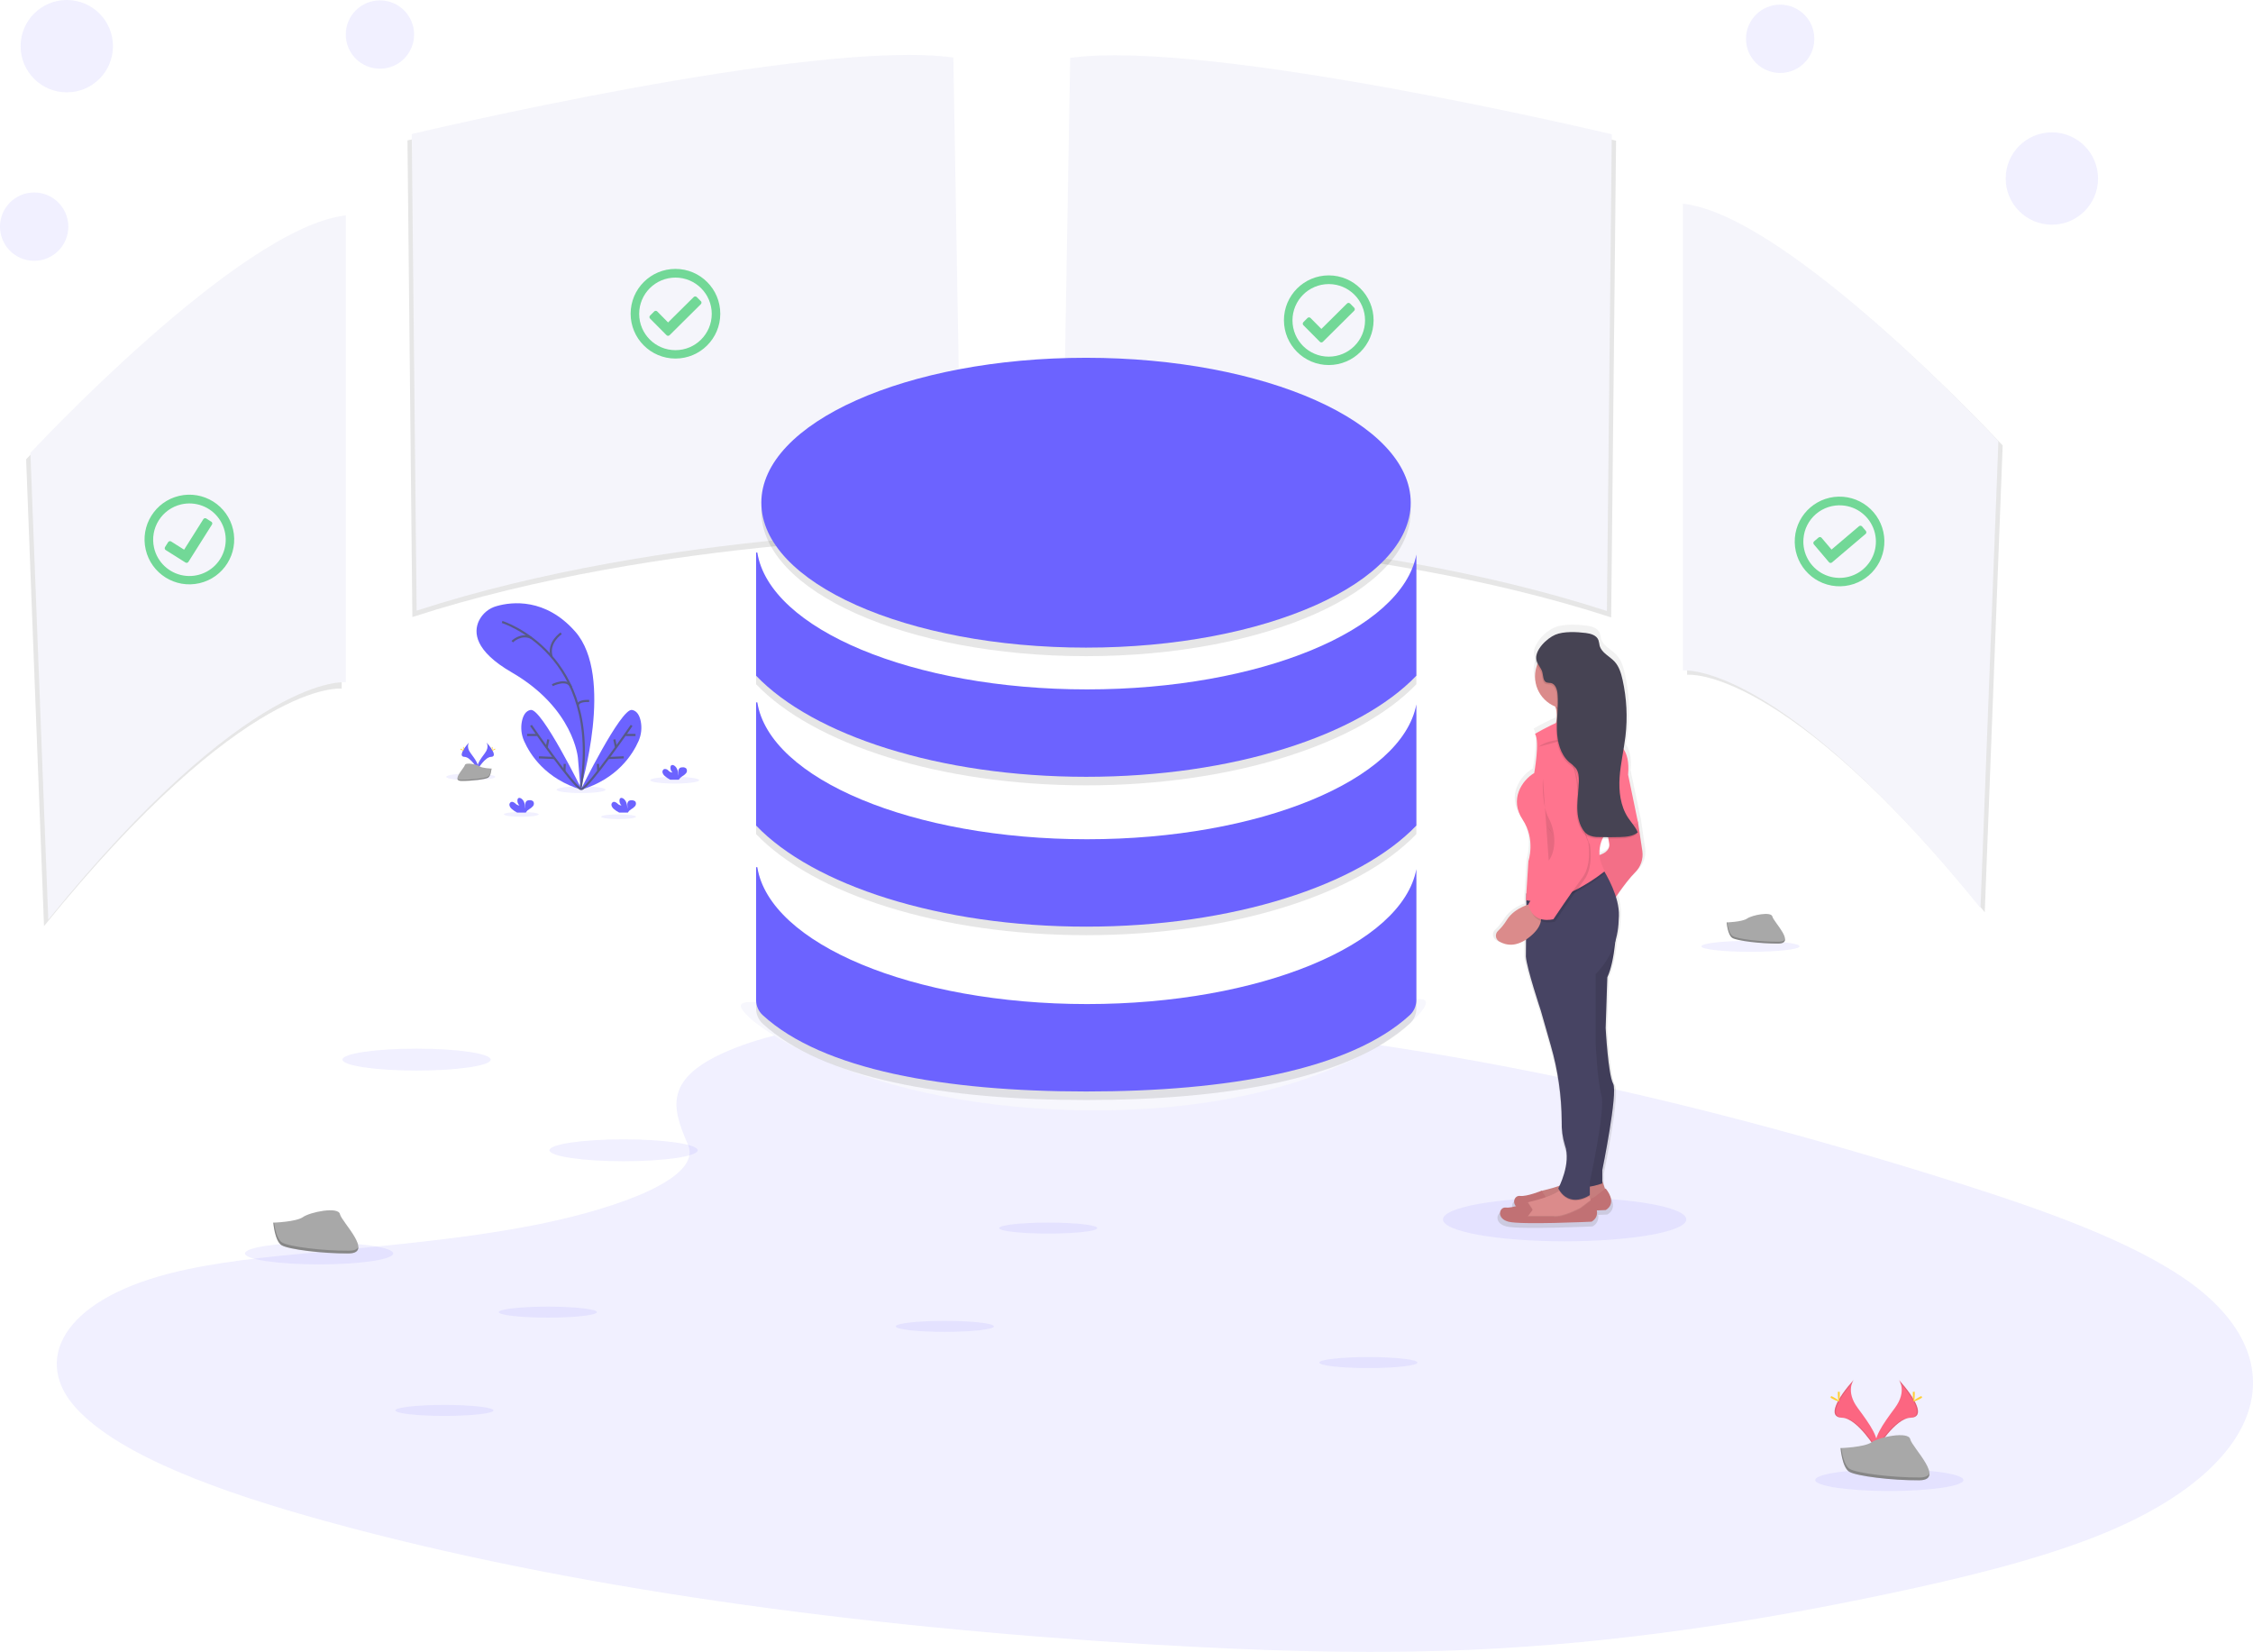
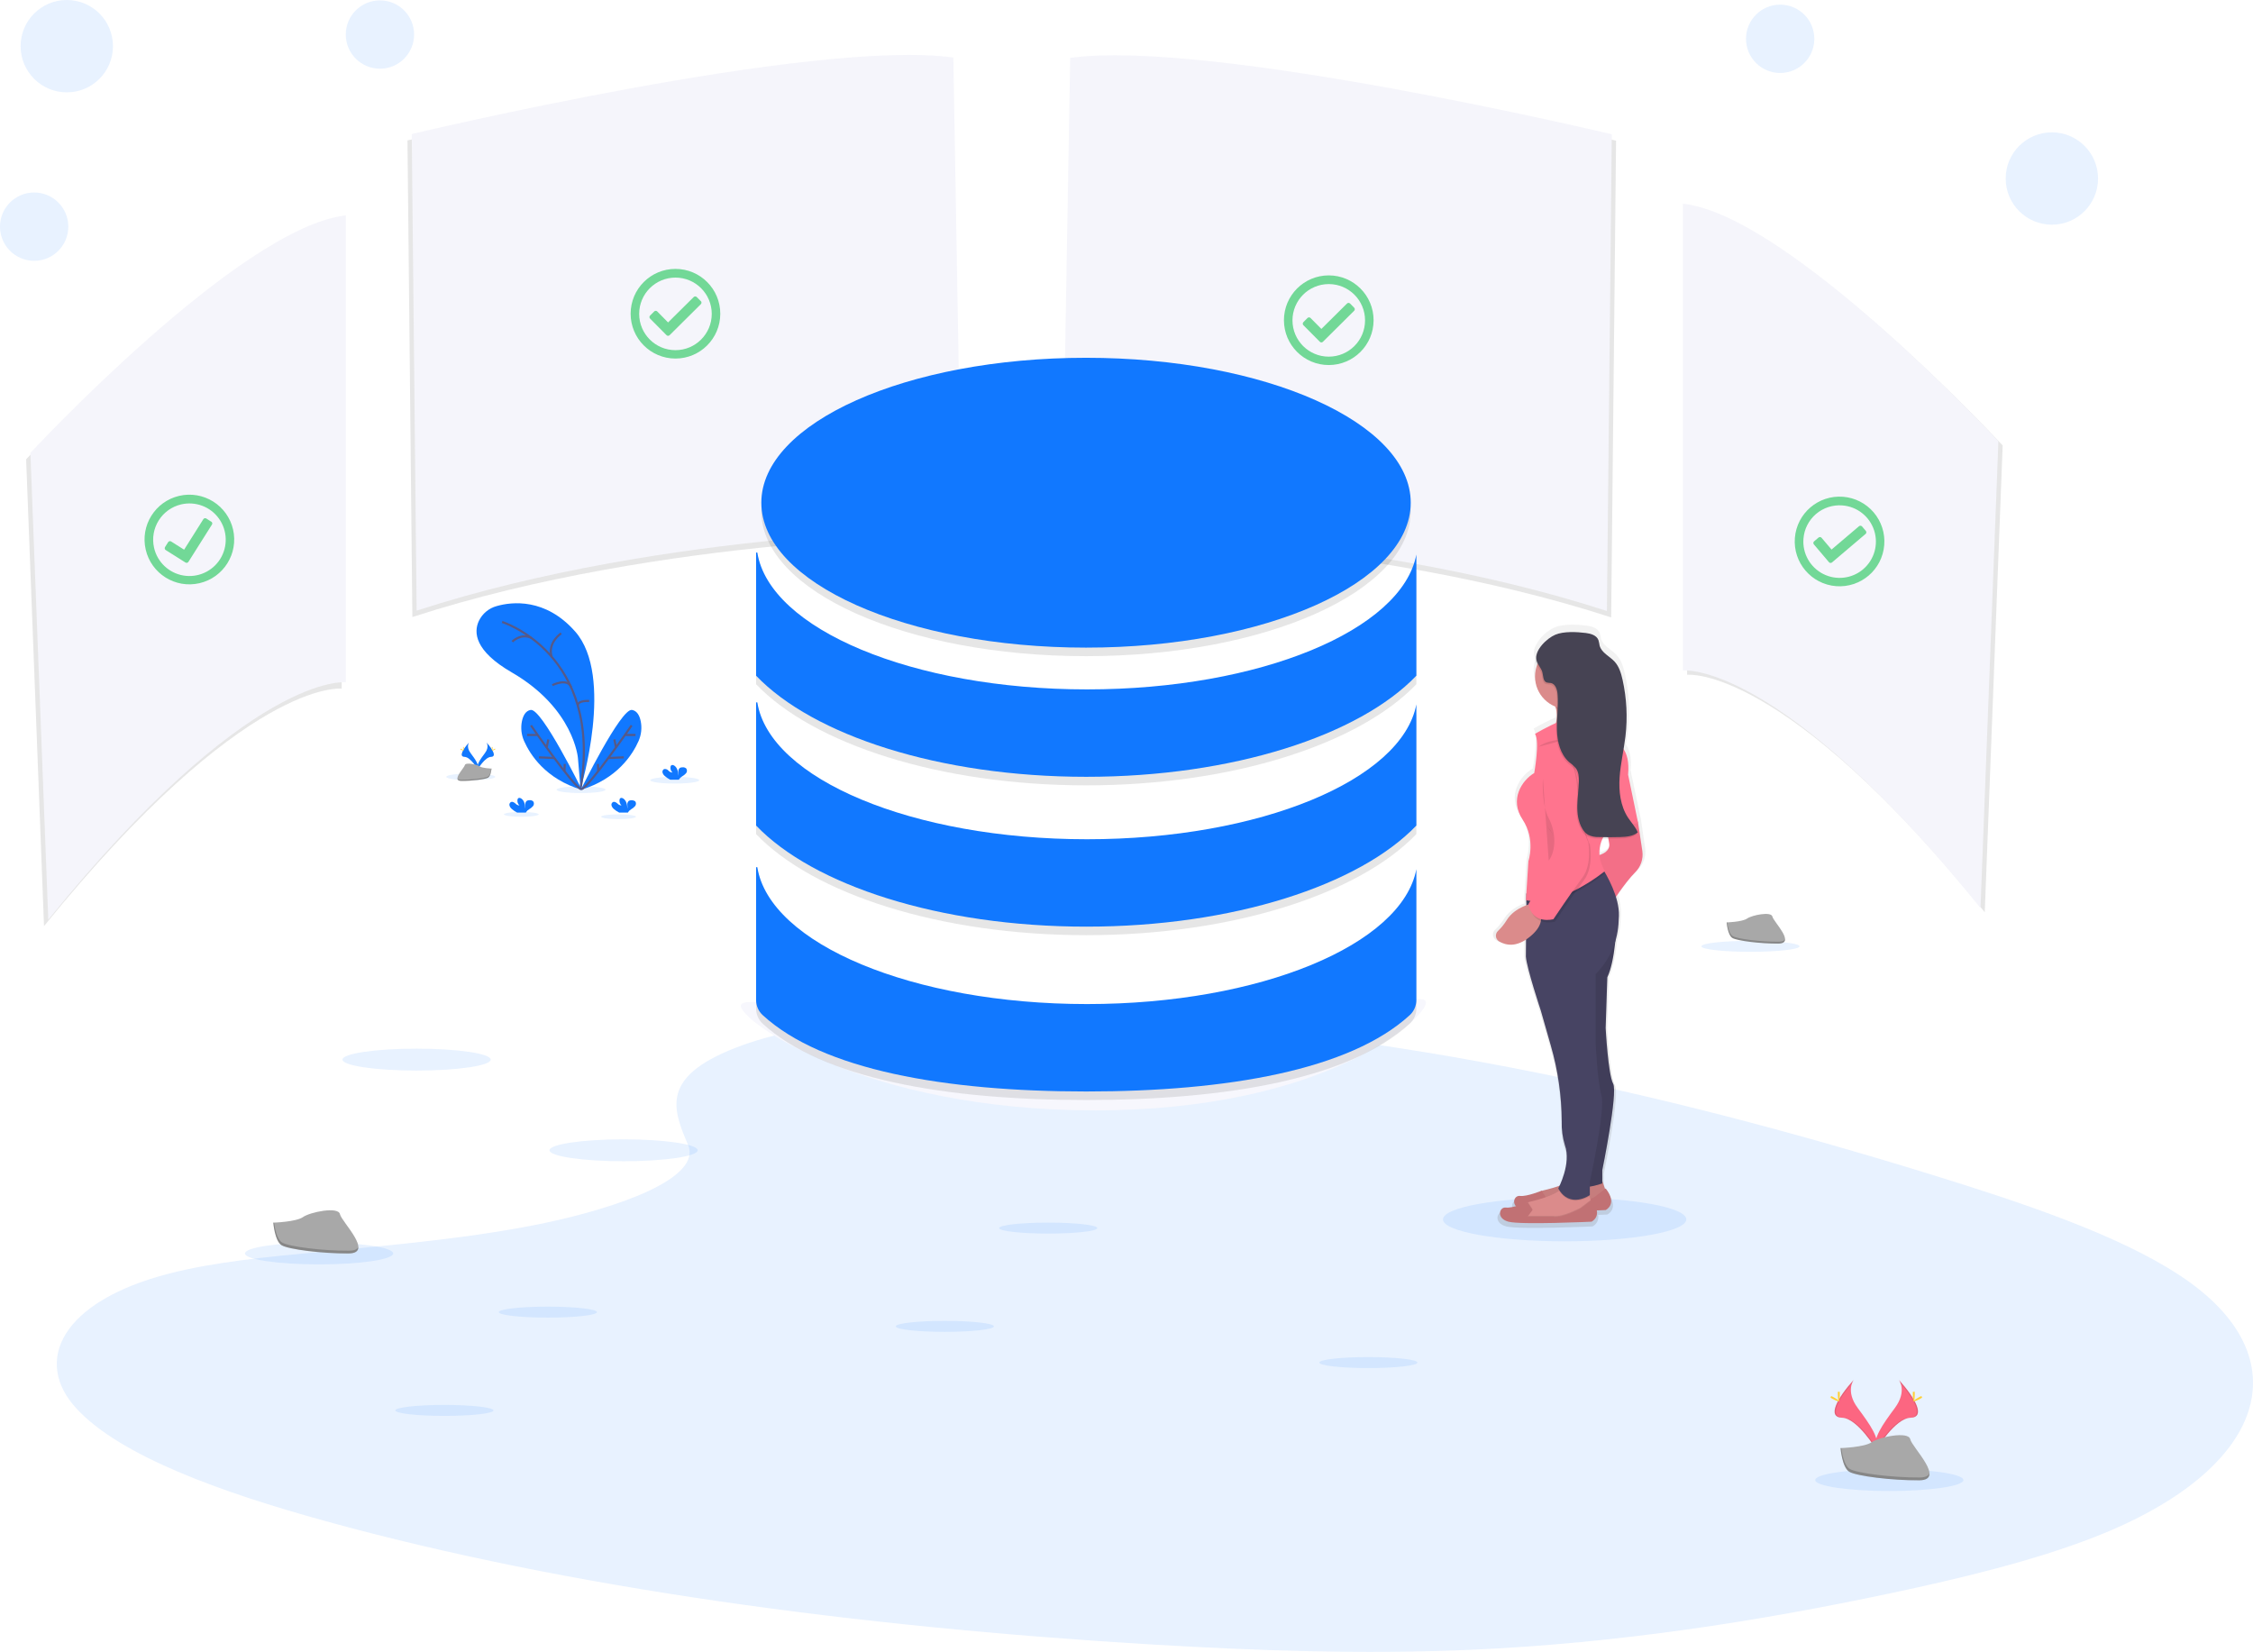
<svg xmlns="http://www.w3.org/2000/svg" id="0b9b7173-8d17-4004-875f-329f7c0a9383" data-name="Layer 1" width="1055.52" height="773.82" viewBox="0 0 1055.52 773.82">
  <defs>
    <linearGradient id="214c5cce-d3ab-4a80-8eba-ba3719b3e789" x1="1958.6" y1="638.33" x2="1958.6" y2="355.69" gradientTransform="matrix(-1, 0, 0, 1, 2766, 0)" gradientUnits="userSpaceOnUse">
      <stop offset="0" stop-color="gray" stop-opacity="0.25" />
      <stop offset="0.54" stop-color="gray" stop-opacity="0.12" />
      <stop offset="1" stop-color="gray" stop-opacity="0.1" />
    </linearGradient>
  </defs>
-   <path d="M416.53,554.07c34.91-13.73,89.71-16.53,139.59-15.43,156.68,3.43,298.11,36.8,420.44,74.55,44.29,13.67,87.89,28.4,116.64,47.22,58.52,38.31,41.16,91.38-40.21,122.94-27.69,10.74-61.25,19-95.71,26.26C896,822.59,829.92,833,760.38,836c-49.58,2.11-99.78.39-149.07-2.56C473.58,825.17,338.4,807,225.09,775.77c-49.7-13.67-96.54-30.67-117-52.8s-7.38-50.15,43.37-63.25c21-5.41,46.08-7.86,70.65-10.15,36.16-3.38,72.9-6.72,105.53-13.59,33.71-7.1,73.62-20.83,66.95-36.54C387.4,582.58,381.66,567.78,416.53,554.07Z" transform="translate(-72.24 -63.09)" fill="#6c63ff" opacity="0.1" />
+   <path d="M416.53,554.07c34.91-13.73,89.71-16.53,139.59-15.43,156.68,3.43,298.11,36.8,420.44,74.55,44.29,13.67,87.89,28.4,116.64,47.22,58.52,38.31,41.16,91.38-40.21,122.94-27.69,10.74-61.25,19-95.71,26.26C896,822.59,829.92,833,760.38,836c-49.58,2.11-99.78.39-149.07-2.56C473.58,825.17,338.4,807,225.09,775.77c-49.7-13.67-96.54-30.67-117-52.8s-7.38-50.15,43.37-63.25c21-5.41,46.08-7.86,70.65-10.15,36.16-3.38,72.9-6.72,105.53-13.59,33.71-7.1,73.62-20.83,66.95-36.54C387.4,582.58,381.66,567.78,416.53,554.07Z" transform="translate(-72.24 -63.09)" fill="#1178ff" opacity="0.1" />
  <path d="M575.62,93.22l-3.81,221s137.92,0,255.26,38.1L829.36,129S641.15,84.08,575.62,93.22Z" transform="translate(-72.24 -63.09)" opacity="0.1" />
  <path d="M573.62,90.22l-3.81,221s137.92,0,255.26,38.1L827.36,126S639.15,81.08,573.62,90.22Z" transform="translate(-72.24 -63.09)" fill="#f5f5fb" />
  <path d="M516.88,93.05l3.81,221s-137.92,0-255.26,38.1l-2.29-223.26S451.35,83.91,516.88,93.05Z" transform="translate(-72.24 -63.09)" opacity="0.1" />
  <path d="M518.88,90.05l3.81,221s-137.92,0-255.26,38.1l-2.29-223.26S453.35,80.91,518.88,90.05Z" transform="translate(-72.24 -63.09)" fill="#f5f5fb" />
  <path d="M862.65,160.51V379.2s45-5.33,139.44,111.25l8.39-218.69S912.18,165.85,862.65,160.51Z" transform="translate(-72.24 -63.09)" opacity="0.1" />
  <path d="M860.65,158.51V377.2s45-5.33,139.44,111.25l8.39-218.69S910.18,163.85,860.65,158.51Z" transform="translate(-72.24 -63.09)" fill="#f5f5fb" />
  <path d="M232.3,167V385.7s-45-5.33-139.44,111.25L84.48,278.26S182.77,172.35,232.3,167Z" transform="translate(-72.24 -63.09)" opacity="0.1" />
  <path d="M234.3,164V382.7s-45-5.33-139.44,111.25L86.48,275.26S184.77,169.35,234.3,164Z" transform="translate(-72.24 -63.09)" fill="#f5f5fb" />
  <path d="M740.3,532.77c0,7.45-47.31,50.5-155,50.5s-166-41.55-166-49,60.31,11,168,11S740.3,525.31,740.3,532.77Z" transform="translate(-72.24 -63.09)" fill="#f7f7fd" />
-   <ellipse cx="316.11" cy="365.5" rx="11.46" ry="1.57" fill="#6c63ff" opacity="0.1" />
-   <ellipse cx="272.22" cy="369.95" rx="11.46" ry="1.57" fill="#6c63ff" opacity="0.1" />
-   <ellipse cx="220.54" cy="363.93" rx="11.46" ry="1.57" fill="#6c63ff" opacity="0.1" />
-   <ellipse cx="289.79" cy="382.62" rx="8.14" ry="1.12" fill="#6c63ff" opacity="0.1" />
-   <ellipse cx="244.24" cy="381.5" rx="8.14" ry="1.12" fill="#6c63ff" opacity="0.1" />
-   <path d="M344.22,432.69s16.06-52.67-2.52-73.76C327.8,343.15,312,345,305,347a13.06,13.06,0,0,0-8.43,7c-2.47,5.33-2,14,15.42,24.08,29.19,16.9,31,40.09,31,40.09Z" transform="translate(-72.24 -63.09)" fill="#6c63ff" />
+   <ellipse cx="316.11" cy="365.5" rx="11.46" ry="1.57" fill="#1178ff" opacity="0.1" />
+   <ellipse cx="272.22" cy="369.95" rx="11.46" ry="1.57" fill="#1178ff" opacity="0.1" />
+   <ellipse cx="220.54" cy="363.93" rx="11.46" ry="1.57" fill="#1178ff" opacity="0.1" />
+   <ellipse cx="289.79" cy="382.62" rx="8.14" ry="1.12" fill="#1178ff" opacity="0.1" />
+   <ellipse cx="244.24" cy="381.5" rx="8.14" ry="1.12" fill="#1178ff" opacity="0.1" />
+   <path d="M344.22,432.69s16.06-52.67-2.52-73.76C327.8,343.15,312,345,305,347a13.06,13.06,0,0,0-8.43,7c-2.47,5.33-2,14,15.42,24.08,29.19,16.9,31,40.09,31,40.09Z" transform="translate(-72.24 -63.09)" fill="#1178ff" />
  <path d="M307.48,354.46s47.36,14.81,36.74,78.23" transform="translate(-72.24 -63.09)" fill="none" stroke="#565987" stroke-miterlimit="10" />
  <path d="M335.14,359.77s-6.52,4.39-4.45,11" transform="translate(-72.24 -63.09)" fill="none" stroke="#565987" stroke-miterlimit="10" />
  <path d="M312.23,363.68s4-4.06,8.83-1.82" transform="translate(-72.24 -63.09)" fill="none" stroke="#565987" stroke-miterlimit="10" />
  <path d="M331,384.07s7-3.55,8.81.9" transform="translate(-72.24 -63.09)" fill="none" stroke="#565987" stroke-miterlimit="10" />
  <path d="M348.27,391.48s-5.26-.42-5.35,2.09" transform="translate(-72.24 -63.09)" fill="none" stroke="#565987" stroke-miterlimit="10" />
-   <path d="M344.87,433.11s-18.82-38.28-24-37.44c-2.45.4-3.58,2.81-4.1,5.24a15.4,15.4,0,0,0,1,9.32C320.48,416.35,327.65,428,344.87,433.11Z" transform="translate(-72.24 -63.09)" fill="#6c63ff" />
+   <path d="M344.87,433.11s-18.82-38.28-24-37.44c-2.45.4-3.58,2.81-4.1,5.24a15.4,15.4,0,0,0,1,9.32C320.48,416.35,327.65,428,344.87,433.11Z" transform="translate(-72.24 -63.09)" fill="#1178ff" />
  <path d="M321,402.93s19.75,28.64,23.57,29.9" transform="translate(-72.24 -63.09)" fill="none" stroke="#565987" stroke-miterlimit="10" />
  <line x1="246.97" y1="344.31" x2="251.58" y2="344.31" fill="none" stroke="#565987" stroke-miterlimit="10" />
  <line x1="252.49" y1="354.79" x2="259.71" y2="355.1" fill="none" stroke="#565987" stroke-miterlimit="10" />
  <line x1="256.89" y1="346.41" x2="256.1" y2="350.17" fill="none" stroke="#565987" stroke-miterlimit="10" />
  <line x1="264.57" y1="357.86" x2="264.43" y2="361.28" fill="none" stroke="#565987" stroke-miterlimit="10" />
-   <path d="M344.31,433.11s18.81-38.28,24-37.44c2.46.4,3.59,2.81,4.1,5.24a15.47,15.47,0,0,1-1,9.32C368.7,416.35,361.53,428,344.31,433.11Z" transform="translate(-72.24 -63.09)" fill="#6c63ff" />
+   <path d="M344.31,433.11s18.81-38.28,24-37.44c2.46.4,3.59,2.81,4.1,5.24a15.47,15.47,0,0,1-1,9.32C368.7,416.35,361.53,428,344.31,433.11Z" transform="translate(-72.24 -63.09)" fill="#1178ff" />
  <path d="M368.15,402.93s-19.75,28.64-23.56,29.9" transform="translate(-72.24 -63.09)" fill="none" stroke="#565987" stroke-miterlimit="10" />
  <line x1="297.73" y1="344.31" x2="293.12" y2="344.31" fill="none" stroke="#565987" stroke-miterlimit="10" />
  <line x1="292.21" y1="354.79" x2="284.98" y2="355.1" fill="none" stroke="#565987" stroke-miterlimit="10" />
  <line x1="287.81" y1="346.41" x2="288.6" y2="350.17" fill="none" stroke="#565987" stroke-miterlimit="10" />
  <line x1="280.13" y1="357.86" x2="280.27" y2="361.28" fill="none" stroke="#565987" stroke-miterlimit="10" />
-   <path d="M312,442.05a3.26,3.26,0,0,1-1.07-1.62,1.42,1.42,0,0,1,.75-1.64c.68-.27,1.42.21,2,.69a2.64,2.64,0,0,0,1.92.93,2.94,2.94,0,0,1-.91-2.74,1.26,1.26,0,0,1,.26-.56c.38-.41,1.07-.23,1.53.09,1.45,1,1.85,3,1.86,4.77a8.56,8.56,0,0,0,0-2,2,2,0,0,1,.74-1.74,2.26,2.26,0,0,1,1.12-.27,2.34,2.34,0,0,1,1.83.52,1.84,1.84,0,0,1-.07,2.25,7.15,7.15,0,0,1-1.89,1.51,4.07,4.07,0,0,0-1.35,1.29.94.94,0,0,0-.1.23h-4.1A11.9,11.9,0,0,1,312,442.05Z" transform="translate(-72.24 -63.09)" fill="#6c63ff" />
-   <path d="M383.7,426.63a3.24,3.24,0,0,1-1.07-1.61,1.43,1.43,0,0,1,.75-1.65,2.1,2.1,0,0,1,2,.7,2.59,2.59,0,0,0,1.92.92,2.93,2.93,0,0,1-.91-2.74,1.12,1.12,0,0,1,.26-.55c.38-.41,1.07-.24,1.53.08,1.45,1,1.85,3,1.86,4.78a8.64,8.64,0,0,0,0-2,2,2,0,0,1,.74-1.74,2.15,2.15,0,0,1,1.12-.26,2.3,2.3,0,0,1,1.83.52,1.82,1.82,0,0,1-.07,2.24,7.15,7.15,0,0,1-1.89,1.51,4.17,4.17,0,0,0-1.35,1.29.94.94,0,0,0-.1.23h-4.1A11.54,11.54,0,0,1,383.7,426.63Z" transform="translate(-72.24 -63.09)" fill="#6c63ff" />
-   <path d="M359.8,442.05a3.26,3.26,0,0,1-1.07-1.62,1.43,1.43,0,0,1,.75-1.64c.69-.27,1.42.21,2,.69a2.65,2.65,0,0,0,1.92.93,2.93,2.93,0,0,1-.9-2.74,1.14,1.14,0,0,1,.25-.56c.38-.41,1.07-.23,1.53.09,1.45,1,1.86,3,1.87,4.77a9.17,9.17,0,0,0,0-2,2,2,0,0,1,.74-1.74,3,3,0,0,1,2.95.25,1.82,1.82,0,0,1-.07,2.25,7,7,0,0,1-1.89,1.51,4.26,4.26,0,0,0-1.35,1.29,1.6,1.6,0,0,0-.1.23h-4.09A11.71,11.71,0,0,1,359.8,442.05Z" transform="translate(-72.24 -63.09)" fill="#6c63ff" />
-   <path d="M292,410.89s-1.53,2,.71,5,4.1,5.59,3.35,7.48c0,0-3.39-5.63-6.14-5.71S289,414.27,292,410.89Z" transform="translate(-72.24 -63.09)" fill="#6c63ff" />
+   <path d="M312,442.05a3.26,3.26,0,0,1-1.07-1.62,1.42,1.42,0,0,1,.75-1.64c.68-.27,1.42.21,2,.69a2.64,2.64,0,0,0,1.92.93,2.94,2.94,0,0,1-.91-2.74,1.26,1.26,0,0,1,.26-.56c.38-.41,1.07-.23,1.53.09,1.45,1,1.85,3,1.86,4.77a8.56,8.56,0,0,0,0-2,2,2,0,0,1,.74-1.74,2.26,2.26,0,0,1,1.12-.27,2.34,2.34,0,0,1,1.83.52,1.84,1.84,0,0,1-.07,2.25,7.15,7.15,0,0,1-1.89,1.51,4.07,4.07,0,0,0-1.35,1.29.94.94,0,0,0-.1.23h-4.1A11.9,11.9,0,0,1,312,442.05Z" transform="translate(-72.24 -63.09)" fill="#1178ff" />
+   <path d="M383.7,426.63a3.24,3.24,0,0,1-1.07-1.61,1.43,1.43,0,0,1,.75-1.65,2.1,2.1,0,0,1,2,.7,2.59,2.59,0,0,0,1.92.92,2.93,2.93,0,0,1-.91-2.74,1.12,1.12,0,0,1,.26-.55c.38-.41,1.07-.24,1.53.08,1.45,1,1.85,3,1.86,4.78a8.64,8.64,0,0,0,0-2,2,2,0,0,1,.74-1.74,2.15,2.15,0,0,1,1.12-.26,2.3,2.3,0,0,1,1.83.52,1.82,1.82,0,0,1-.07,2.24,7.15,7.15,0,0,1-1.89,1.51,4.17,4.17,0,0,0-1.35,1.29.94.94,0,0,0-.1.23h-4.1A11.54,11.54,0,0,1,383.7,426.63Z" transform="translate(-72.24 -63.09)" fill="#1178ff" />
+   <path d="M359.8,442.05a3.26,3.26,0,0,1-1.07-1.62,1.43,1.43,0,0,1,.75-1.64c.69-.27,1.42.21,2,.69a2.65,2.65,0,0,0,1.92.93,2.93,2.93,0,0,1-.9-2.74,1.14,1.14,0,0,1,.25-.56c.38-.41,1.07-.23,1.53.09,1.45,1,1.86,3,1.87,4.77a9.17,9.17,0,0,0,0-2,2,2,0,0,1,.74-1.74,3,3,0,0,1,2.95.25,1.82,1.82,0,0,1-.07,2.25,7,7,0,0,1-1.89,1.51,4.26,4.26,0,0,0-1.35,1.29,1.6,1.6,0,0,0-.1.23h-4.09A11.71,11.71,0,0,1,359.8,442.05Z" transform="translate(-72.24 -63.09)" fill="#1178ff" />
+   <path d="M292,410.89s-1.53,2,.71,5,4.1,5.59,3.35,7.48c0,0-3.39-5.63-6.14-5.71S289,414.27,292,410.89Z" transform="translate(-72.24 -63.09)" fill="#1178ff" />
  <path d="M292,410.89a2.36,2.36,0,0,0-.31.63c-2.69,3.15-4.12,6.1-1.54,6.17,2.41.07,5.3,4.38,6,5.46a1.83,1.83,0,0,1-.08.25s-3.39-5.63-6.14-5.71S289,414.27,292,410.89Z" transform="translate(-72.24 -63.09)" opacity="0.1" />
  <path d="M289.18,413.44c0,.71.08,1.28.18,1.28s.17-.57.17-1.28-.09-.37-.19-.37S289.18,412.74,289.18,413.44Z" transform="translate(-72.24 -63.09)" fill="#ffd037" />
  <path d="M288.2,414.29c.62.34,1.16.54,1.21.45s-.42-.43-1-.76-.38-.1-.42,0S287.58,414,288.2,414.29Z" transform="translate(-72.24 -63.09)" fill="#ffd037" />
-   <path d="M300.14,410.89s1.54,2-.71,5-4.09,5.59-3.34,7.48c0,0,3.38-5.63,6.14-5.71S303.17,414.27,300.14,410.89Z" transform="translate(-72.24 -63.09)" fill="#6c63ff" />
+   <path d="M300.14,410.89s1.54,2-.71,5-4.09,5.59-3.34,7.48c0,0,3.38-5.63,6.14-5.71S303.17,414.27,300.14,410.89Z" transform="translate(-72.24 -63.09)" fill="#1178ff" />
  <path d="M300.14,410.89a2.36,2.36,0,0,1,.31.63c2.69,3.15,4.12,6.1,1.54,6.17-2.41.07-5.29,4.38-6,5.46a1.83,1.83,0,0,0,.08.25s3.38-5.63,6.14-5.71S303.17,414.27,300.14,410.89Z" transform="translate(-72.24 -63.09)" opacity="0.1" />
  <path d="M303,413.44c0,.71-.07,1.28-.17,1.28s-.18-.57-.18-1.28.1-.37.2-.37S303,412.74,303,413.44Z" transform="translate(-72.24 -63.09)" fill="#ffd037" />
  <path d="M304,414.29c-.62.34-1.16.54-1.2.45s.41-.43,1-.76.38-.1.43,0S304.59,414,304,414.29Z" transform="translate(-72.24 -63.09)" fill="#ffd037" />
  <path d="M302.51,423.14s-4.3-.13-5.59-1.05-6.6-2-6.92-.55-6.45,7.35-1.61,7.39,11.26-.76,12.55-1.54S302.51,423.14,302.51,423.14Z" transform="translate(-72.24 -63.09)" fill="#a8a8a8" />
  <path d="M288.31,428.41c4.84,0,11.26-.75,12.55-1.54,1-.6,1.37-2.75,1.5-3.74h.15s-.28,3.46-1.57,4.25-7.7,1.58-12.55,1.54c-1.39,0-1.88-.51-1.85-1.25C286.73,428.13,287.27,428.4,288.31,428.41Z" transform="translate(-72.24 -63.09)" opacity="0.2" />
-   <ellipse cx="195.17" cy="496.39" rx="34.72" ry="5.13" fill="#6c63ff" opacity="0.1" />
-   <ellipse cx="292.15" cy="538.87" rx="34.72" ry="5.13" fill="#6c63ff" opacity="0.1" />
-   <ellipse cx="149.49" cy="587.2" rx="34.72" ry="5.13" fill="#6c63ff" opacity="0.1" />
-   <ellipse cx="885.14" cy="693.36" rx="34.72" ry="5.13" fill="#6c63ff" opacity="0.1" />
-   <ellipse cx="491.09" cy="575.32" rx="22.99" ry="2.57" fill="#6c63ff" opacity="0.1" />
-   <ellipse cx="820.09" cy="443.32" rx="22.99" ry="2.57" fill="#6c63ff" opacity="0.1" />
-   <ellipse cx="641.08" cy="638.32" rx="22.99" ry="2.57" fill="#6c63ff" opacity="0.1" />
-   <ellipse cx="442.64" cy="621.36" rx="22.99" ry="2.57" fill="#6c63ff" opacity="0.1" />
-   <ellipse cx="256.67" cy="614.69" rx="22.99" ry="2.57" fill="#6c63ff" opacity="0.1" />
-   <ellipse cx="208.21" cy="660.73" rx="22.99" ry="2.57" fill="#6c63ff" opacity="0.1" />
+   <ellipse cx="195.17" cy="496.39" rx="34.72" ry="5.13" fill="#1178ff" opacity="0.1" />
+   <ellipse cx="292.15" cy="538.87" rx="34.72" ry="5.13" fill="#1178ff" opacity="0.1" />
+   <ellipse cx="149.49" cy="587.2" rx="34.72" ry="5.13" fill="#1178ff" opacity="0.1" />
+   <ellipse cx="885.14" cy="693.36" rx="34.72" ry="5.13" fill="#1178ff" opacity="0.1" />
+   <ellipse cx="491.09" cy="575.32" rx="22.99" ry="2.57" fill="#1178ff" opacity="0.1" />
+   <ellipse cx="820.09" cy="443.32" rx="22.99" ry="2.57" fill="#1178ff" opacity="0.1" />
+   <ellipse cx="641.08" cy="638.32" rx="22.99" ry="2.57" fill="#1178ff" opacity="0.1" />
+   <ellipse cx="442.64" cy="621.36" rx="22.99" ry="2.57" fill="#1178ff" opacity="0.1" />
+   <ellipse cx="256.67" cy="614.69" rx="22.99" ry="2.57" fill="#1178ff" opacity="0.1" />
+   <ellipse cx="208.21" cy="660.73" rx="22.99" ry="2.57" fill="#1178ff" opacity="0.1" />
  <g opacity="0.1">
    <ellipse cx="508.8" cy="239.5" rx="152.12" ry="67.89" />
    <path d="M735.8,326.86c-6.73,35.4-73.23,63.19-154.29,63.19-81.77,0-148.73-28.28-154.47-64.11h-.57v57.69C453.21,411.57,512.41,431,581.13,431s127.92-19.43,154.67-47.37Z" transform="translate(-72.24 -63.09)" />
    <path d="M735.8,397.06c-6.73,35.39-73.23,63.19-154.29,63.19-81.77,0-148.73-28.28-154.47-64.12h-.57v57.7c26.74,27.94,85.94,47.36,154.66,47.36s127.92-19.42,154.67-47.36Z" transform="translate(-72.24 -63.09)" />
    <path d="M735.8,474.27c-6.73,35.4-73.23,63.19-154.29,63.19-81.77,0-148.73-28.27-154.47-64.11h-.57v62.22a9.59,9.59,0,0,0,3.08,7.06c28,25.71,85.39,35.78,151.58,35.78s123.55-10.07,151.59-35.78a9.59,9.59,0,0,0,3.08-7.06Z" transform="translate(-72.24 -63.09)" />
  </g>
-   <ellipse cx="508.8" cy="235.5" rx="152.12" ry="67.89" fill="#6c63ff" />
-   <path d="M735.8,322.86c-6.73,35.4-73.23,63.19-154.29,63.19-81.77,0-148.73-28.28-154.47-64.11h-.57v57.69C453.21,407.57,512.41,427,581.13,427s127.92-19.43,154.67-47.37Z" transform="translate(-72.24 -63.09)" fill="#6c63ff" />
-   <path d="M735.8,393.06c-6.73,35.39-73.23,63.19-154.29,63.19-81.77,0-148.73-28.28-154.47-64.12h-.57v57.7c26.74,27.94,85.94,47.36,154.66,47.36s127.92-19.42,154.67-47.36Z" transform="translate(-72.24 -63.09)" fill="#6c63ff" />
-   <path d="M735.8,470.27c-6.73,35.4-73.23,63.19-154.29,63.19-81.77,0-148.73-28.27-154.47-64.11h-.57v62.22a9.59,9.59,0,0,0,3.08,7.06c28,25.71,85.39,35.78,151.58,35.78s123.55-10.07,151.59-35.78a9.59,9.59,0,0,0,3.08-7.06Z" transform="translate(-72.24 -63.09)" fill="#6c63ff" />
-   <ellipse cx="733.03" cy="571.25" rx="57" ry="10.26" fill="#6c63ff" opacity="0.1" />
+   <ellipse cx="508.8" cy="235.5" rx="152.12" ry="67.89" fill="#1178ff" />
+   <path d="M735.8,322.86c-6.73,35.4-73.23,63.19-154.29,63.19-81.77,0-148.73-28.28-154.47-64.11h-.57v57.69C453.21,407.57,512.41,427,581.13,427s127.92-19.43,154.67-47.37Z" transform="translate(-72.24 -63.09)" fill="#1178ff" />
+   <path d="M735.8,393.06c-6.73,35.39-73.23,63.19-154.29,63.19-81.77,0-148.73-28.28-154.47-64.12h-.57v57.7c26.74,27.94,85.94,47.36,154.66,47.36s127.92-19.42,154.67-47.36Z" transform="translate(-72.24 -63.09)" fill="#1178ff" />
+   <path d="M735.8,470.27c-6.73,35.4-73.23,63.19-154.29,63.19-81.77,0-148.73-28.27-154.47-64.11h-.57v62.22a9.59,9.59,0,0,0,3.08,7.06c28,25.71,85.39,35.78,151.58,35.78s123.55-10.07,151.59-35.78a9.59,9.59,0,0,0,3.08-7.06Z" transform="translate(-72.24 -63.09)" fill="#1178ff" />
+   <ellipse cx="733.03" cy="571.25" rx="57" ry="10.26" fill="#1178ff" opacity="0.1" />
  <path d="M773.27,503.61c2.88,1.7,7.4,2.81,13.09-.85l-.05,8.11c.4,5.56,7.28,25.83,7.28,25.83l4.85,16.67a130.07,130.07,0,0,1,5.33,36.28c0,4.06.38,8.26,1.55,11.42,2.59,7-1,16-2.57,19.32a80.1,80.1,0,0,1-8,2.25,5.83,5.83,0,0,0-.71.22l0-.05s-7.28,2.89-10.52,2.49c-2.41-.29-3.92,2.72-2,4.93a14.88,14.88,0,0,1-4.84.64c-3.24-.4-4.86,5.16,1.21,6.75s40.46,0,40.46,0a4.87,4.87,0,0,0,2.58-5.38l4.3-.18s6.07-2.78,0-10.33l-.33.24-1.29-3.82V613s7.69-37,5.26-41.33S825.15,545,825.15,545L826,520.8c2.19-4.52,3.31-11.62,3.88-17.17a36,36,0,0,0,1.55-8.14c.1-1.31.18-2.67.23-4.09a27.27,27.27,0,0,0-1.48-9.16,92.06,92.06,0,0,1,9.17-11.5A11.82,11.82,0,0,0,843,460.41l-2-13.51-4.86-23c.61-6.39-.72-10.07-2.2-12.15.35-2.07.68-4.13.93-6.21a79.6,79.6,0,0,0-1.42-27c-.7-3.08-1.66-6.25-3.83-8.59-2.45-2.66-6.43-4.27-7.35-7.74a20.66,20.66,0,0,0-.56-2.62c-.89-2.27-3.69-3.1-6.15-3.4-4.38-.53-10.71-.93-14.92.79A18.09,18.09,0,0,0,792,365a6.89,6.89,0,0,0-1,4.95,6.6,6.6,0,0,0,.69,1.7,15.39,15.39,0,0,0,8.94,19.7c.1.31.19.61.26.9a15.41,15.41,0,0,1,.4,2.17c-.08,1.4-.17,2.81-.23,4.22l-.15.57a105.13,105.13,0,0,0-10.17,5.18c2.42,3.58-.41,18.68-.41,18.68-6.07,3.57-12.13,12.71-5.66,22.25s2.83,19.86,2.83,19.86l-1,15.54h0v0l-.2,3.11h.07l-.07,1.18.17,0v1.27c-2.84,1.05-7,3.15-9.47,7.05a24.94,24.94,0,0,1-4.23,5.19A3.12,3.12,0,0,0,773.27,503.61Zm48.85-41.28a14.77,14.77,0,0,1,1.44-7.82l2.86,0a18.57,18.57,0,0,0,.35,1.88C827.59,459.94,824.31,461.61,822.12,462.33Z" transform="translate(-72.24 -63.09)" fill="url(#214c5cce-d3ab-4a80-8eba-ba3719b3e789)" />
  <path d="M822.92,616.33l1.56,4.67-5.06,5.06L802.68,630l-12.07-1.17.78-4.28h0a5.17,5.17,0,0,1,3.83-3.78c5-1.16,14.42-3.82,16.41-7.51Z" transform="translate(-72.24 -63.09)" fill="#db8b8b" />
  <path d="M822.92,616.33l1.56,4.67-5.06,5.06L802.68,630l-12.07-1.17.78-4.28h0a5.17,5.17,0,0,1,3.83-3.78c5-1.16,14.42-3.82,16.41-7.51Z" transform="translate(-72.24 -63.09)" opacity="0.1" />
  <path d="M794.5,627.62l2.34-3.11-2.34-3.61s-7,2.83-10.12,2.44-4.67,5.06,1.17,6.62,38.93,0,38.93,0,5.84-2.73,0-10.13l-5.06,3.9s-8.57,4.67-12.85,3.89Z" transform="translate(-72.24 -63.09)" fill="#c17174" />
  <path d="M784,634.24l12.07,1.17,16.74-3.9,5.06-5.06-.41-1.23-.58-1.74-.57-1.7L805,618.67a7,7,0,0,1-2.29,2.29c-3.67,2.51-10.25,4.32-14.12,5.22a3.82,3.82,0,0,0-.48.15,5,5,0,0,0-2,1.21,5.1,5.1,0,0,0-1.38,2.42Z" transform="translate(-72.24 -63.09)" fill="#db8b8b" />
  <path d="M784,634.24l12.07,1.17,16.74-3.9,5.06-5.06-.41-1.23-4.65,3.57s-8.57,4.67-12.85,3.89H787.88l2.34-3.11-2.1-3.24a5,5,0,0,0-2,1.21,5.1,5.1,0,0,0-1.38,2.42Z" transform="translate(-72.24 -63.09)" opacity="0.1" />
  <path d="M787.88,633.07l2.34-3.11-2.34-3.61s-7,2.83-10.12,2.44-4.67,5.06,1.17,6.62,38.93,0,38.93,0,5.84-2.73,0-10.12l-5.06,3.89s-8.57,4.67-12.85,3.89Z" transform="translate(-72.24 -63.09)" fill="#c17174" />
  <path d="M797.61,407.27s18.69,2,16-5.84a13.91,13.91,0,0,1-.58-6.88,18.94,18.94,0,0,1,3.3-7.91l-17.52,2.72a21.86,21.86,0,0,1,2.38,5.63C803.24,403.25,797.61,407.27,797.61,407.27Z" transform="translate(-72.24 -63.09)" fill="#db8b8b" />
  <path d="M829.54,496s-.39,16.74-4.28,24.92l-.78,23.75s1.16,21.8,3.5,26.08-5.06,40.49-5.06,40.49v6.23s-12.46,4.67-16-.78l3.5-46.33-1.56-64.23Z" transform="translate(-72.24 -63.09)" fill="#474463" />
  <path d="M829.54,496s-.39,16.74-4.28,24.92l-.78,23.75s1.16,21.8,3.5,26.08-5.06,40.49-5.06,40.49v6.23s-12.46,4.67-16-.78l3.5-46.33-1.56-64.23Z" transform="translate(-72.24 -63.09)" opacity="0.1" />
  <path d="M837.32,442.31l2.34,6.23,2,13.23a11.75,11.75,0,0,1-3.51,10.13c-4.67,4.67-10.9,14.4-10.9,14.4l-7.39-22.19s7.39-1.17,6.22-6.23-.77-14.4-.77-14.4Z" transform="translate(-72.24 -63.09)" fill="#ff748e" />
  <path d="M837.41,442.22l2.33,6.23,2,13.24a11.7,11.7,0,0,1-3.5,10.12c-4.68,4.67-10.9,14.41-10.9,14.41L819.89,464s7.4-1.17,6.23-6.23-.78-14.41-.78-14.41Z" transform="translate(-72.24 -63.09)" opacity="0.05" />
  <path d="M802.72,621c5,7.86,12.77,3.4,14.15,2.52l-.57-1.7L805,618.67A7,7,0,0,1,802.72,621Z" transform="translate(-72.24 -63.09)" opacity="0.1" />
  <path d="M787.1,511.22c.39,5.45,7,25.3,7,25.3l4.67,16.34a130.39,130.39,0,0,1,5.13,35.54,34.71,34.71,0,0,0,1.49,11.19c3.12,8.57-3.11,20.24-3.11,20.24,5.45,9.74,14.79,3.12,14.79,3.12v-6.23s7.4-33.87,5.45-40.49-2.72-24.52-2.72-24.52V519.39a36.67,36.67,0,0,0,10.68-23.24c.09-1.28.17-2.62.22-4,.31-8.78-5.7-19.08-8-22.75-.56-.89-.92-1.39-.92-1.39l-34.37,13.64-.08,0V483l0,2.94Z" transform="translate(-72.24 -63.09)" fill="#474463" />
  <path d="M798.78,389.36a21.86,21.86,0,0,1,2.38,5.63,15.22,15.22,0,0,0,11.84-.44,18.94,18.94,0,0,1,3.3-7.91Z" transform="translate(-72.24 -63.09)" opacity="0.1" />
  <circle cx="734.33" cy="316.93" r="15.18" fill="#db8b8b" />
  <path d="M787.1,485.91l.17,0c16.32,3.36,36.82-13.65,36.82-13.65a20.31,20.31,0,0,1-1.42-2.9c-.56-.89-.92-1.39-.92-1.39l-34.37,13.64-.09,1.36Z" transform="translate(-72.24 -63.09)" opacity="0.1" />
  <path d="M791.39,406.88s21.8-13.24,28.8-7.79l9.74,12.46S836.16,413.5,835,426l4.67,22.58-14,3.5s-8.17,7.79-1.55,19.08c0,0-20.64,17.13-37,13.62l1.17-18.29s3.5-10.13-2.72-19.47-.39-18.3,5.45-21.8C791,425.18,793.72,410.38,791.39,406.88Z" transform="translate(-72.24 -63.09)" fill="#ff748e" />
  <path d="M790.22,486.3s-8.18,1.56-12.07,7.79a24.3,24.3,0,0,1-4.08,5.09,3.08,3.08,0,0,0,.49,4.92c3.09,1.86,8.12,3,14.49-2.23C800,492.92,790.22,486.3,790.22,486.3Z" transform="translate(-72.24 -63.09)" fill="#db8b8b" />
  <path d="M802.29,414.28s7.78-.78,9.73,19.46,5.06,24.92,5.06,24.92,1.95,10.51-2.73,16.74-13.62,19.47-13.62,19.47-9.73,2.72-11.68-7l12.07-22.58s1.94-7.79-2.73-13.24S790.22,410.38,802.29,414.28Z" transform="translate(-72.24 -63.09)" opacity="0.1" />
  <path d="M801.51,413.11s7.78-.78,9.73,19.47,5.06,24.91,5.06,24.91,2,10.51-2.72,16.74S800,493.7,800,493.7s-9.73,2.72-11.68-7l12.07-22.58s1.95-7.79-2.73-13.24S789.44,409.22,801.51,413.11Z" transform="translate(-72.24 -63.09)" fill="#ff748e" />
  <path d="M795.08,427.71s-.77,12.07,2.73,18.69,3.5,15.18,0,19.85" transform="translate(-72.24 -63.09)" opacity="0.1" />
  <path d="M793.14,412.91s3.11-3.11,12.07-3.5,12.84-3.11,12.84-3.11" transform="translate(-72.24 -63.09)" opacity="0.1" />
  <path d="M814.79,360.4c2.37.29,5.07,1.1,5.92,3.32a22.14,22.14,0,0,1,.55,2.57c.88,3.4,4.71,5,7.07,7.58,2.08,2.3,3,5.4,3.68,8.43a79.17,79.17,0,0,1,1.37,26.45c-.76,6.45-2.32,12.81-2.75,19.29s.36,13.31,3.9,18.76c1.53,2.34,3.54,4.4,4.62,7-2.23,1.81-5.31,2.07-8.19,2.17q-5,.17-10.05,0a10.67,10.67,0,0,1-5.1-1.07,7.86,7.86,0,0,1-2.68-2.87c-1.92-3.25-2.4-7.16-2.32-10.93s.68-7.52.75-11.3a9.82,9.82,0,0,0-1.31-5.92,19.07,19.07,0,0,0-3.26-3c-4.17-3.7-5.6-9.62-5.74-15.19s.78-11.14.31-16.69c-.18-2.17-1-4.78-3.13-5.2a11.38,11.38,0,0,1-2-.26c-1.71-.66-1.54-3.07-2-4.84-.55-2-2.25-3.53-2.73-5.53-1.12-4.71,4.88-10.34,8.81-12S810.58,359.88,814.79,360.4Z" transform="translate(-72.24 -63.09)" opacity="0.1" />
  <path d="M815.18,359.62c2.37.29,5.07,1.1,5.92,3.33a21.54,21.54,0,0,1,.55,2.56c.88,3.4,4.71,5,7.07,7.58,2.08,2.3,3,5.4,3.68,8.43A79.17,79.17,0,0,1,833.76,408c-.75,6.45-2.31,12.81-2.74,19.3s.36,13.3,3.9,18.75c1.53,2.35,3.54,4.4,4.62,7-2.23,1.82-5.31,2.07-8.19,2.17q-5,.16-10.05,0a10.66,10.66,0,0,1-5.1-1.06,7.89,7.89,0,0,1-2.68-2.88c-1.92-3.25-2.4-7.16-2.32-10.93s.68-7.52.75-11.29c0-2.06-.12-4.24-1.31-5.92a18.73,18.73,0,0,0-3.26-3c-4.17-3.7-5.6-9.62-5.74-15.19s.78-11.14.31-16.69c-.18-2.17-1-4.78-3.13-5.2a11.38,11.38,0,0,1-2-.26c-1.71-.66-1.54-3.07-2-4.84-.55-2-2.25-3.52-2.73-5.53-1.12-4.71,4.88-10.34,8.81-12S811,359.1,815.18,359.62Z" transform="translate(-72.24 -63.09)" fill="#464353" />
  <path d="M200.28,635.86s10.72-.33,13.94-2.63,16.48-5.05,17.28-1.36,16.1,18.34,4,18.44-28.1-1.89-31.33-3.85S200.28,635.86,200.28,635.86Z" transform="translate(-72.24 -63.09)" fill="#a8a8a8" />
  <path d="M235.72,649c-12.09.1-28.1-1.88-31.32-3.84-2.45-1.5-3.43-6.86-3.76-9.34l-.36,0s.68,8.64,3.9,10.6,19.23,3.94,31.33,3.85c3.49,0,4.69-1.27,4.63-3.11C239.65,648.31,238.32,649,235.72,649Z" transform="translate(-72.24 -63.09)" opacity="0.2" />
  <path d="M881.17,495.21s7.35-.23,9.57-1.81,11.31-3.46,11.86-.93,11.06,12.59,2.75,12.66-19.29-1.3-21.5-2.64S881.17,495.21,881.17,495.21Z" transform="translate(-72.24 -63.09)" fill="#a8a8a8" />
  <path d="M905.5,504.25c-8.3.06-19.29-1.3-21.5-2.64-1.69-1-2.36-4.71-2.58-6.41h-.25s.47,5.93,2.68,7.28,13.2,2.7,21.5,2.64c2.4,0,3.23-.87,3.18-2.14C908.2,503.76,907.29,504.23,905.5,504.25Z" transform="translate(-72.24 -63.09)" opacity="0.2" />
-   <circle cx="31.29" cy="21.63" r="21.63" fill="#6c63ff" opacity="0.1" />
-   <circle cx="961.29" cy="83.63" r="21.63" fill="#6c63ff" opacity="0.1" />
-   <circle cx="16" cy="106.18" r="16" fill="#6c63ff" opacity="0.1" />
-   <circle cx="178" cy="16.18" r="16" fill="#6c63ff" opacity="0.1" />
-   <circle cx="834" cy="18.18" r="16" fill="#6c63ff" opacity="0.1" />
+   <circle cx="31.29" cy="21.63" r="21.63" fill="#1178ff" opacity="0.1" />
+   <circle cx="961.29" cy="83.63" r="21.63" fill="#1178ff" opacity="0.1" />
+   <circle cx="16" cy="106.18" r="16" fill="#1178ff" opacity="0.1" />
+   <circle cx="178" cy="16.18" r="16" fill="#1178ff" opacity="0.1" />
+   <circle cx="834" cy="18.18" r="16" fill="#1178ff" opacity="0.1" />
  <path d="M961.86,709.49s4,5.24-1.85,13.15-10.68,14.58-8.73,19.51c0,0,8.83-14.68,16-14.89S969.76,718.33,961.86,709.49Z" transform="translate(-72.24 -63.09)" fill="#fc6681" />
  <path d="M961.86,709.49a6.42,6.42,0,0,1,.81,1.65c7,8.24,10.76,15.93,4,16.12-6.28.18-13.81,11.41-15.62,14.25a5.39,5.39,0,0,0,.22.64s8.83-14.68,16-14.89S969.76,718.33,961.86,709.49Z" transform="translate(-72.24 -63.09)" opacity="0.1" />
  <path d="M969.3,716.17c0,1.84-.21,3.34-.46,3.34s-.46-1.5-.46-3.34.26-1,.51-1S969.3,714.32,969.3,716.17Z" transform="translate(-72.24 -63.09)" fill="#ffd037" />
  <path d="M971.86,718.37c-1.62.88-3,1.41-3.16,1.19s1.1-1.12,2.71-2,1-.24,1.11,0S973.48,717.49,971.86,718.37Z" transform="translate(-72.24 -63.09)" fill="#ffd037" />
  <path d="M940.7,709.49s-4,5.24,1.85,13.15,10.68,14.58,8.73,19.51c0,0-8.84-14.68-16-14.89S932.79,718.33,940.7,709.49Z" transform="translate(-72.24 -63.09)" fill="#fc6681" />
  <path d="M940.7,709.49a6.61,6.61,0,0,0-.82,1.65c-7,8.24-10.75,15.93-4,16.12,6.28.18,13.82,11.41,15.62,14.25-.06.21-.13.43-.21.64,0,0-8.84-14.68-16-14.89S932.79,718.33,940.7,709.49Z" transform="translate(-72.24 -63.09)" opacity="0.1" />
  <path d="M933.25,716.17c0,1.84.21,3.34.47,3.34s.46-1.5.46-3.34-.26-1-.52-1S933.25,714.32,933.25,716.17Z" transform="translate(-72.24 -63.09)" fill="#ffd037" />
  <path d="M930.7,718.37c1.62.88,3,1.41,3.15,1.19s-1.09-1.12-2.71-2-1-.24-1.1,0S929.08,717.49,930.7,718.37Z" transform="translate(-72.24 -63.09)" fill="#ffd037" />
  <path d="M934.53,741.47s11.2-.35,14.57-2.75,17.23-5.27,18.07-1.42,16.82,19.17,4.18,19.27-29.38-2-32.74-4S934.53,741.47,934.53,741.47Z" transform="translate(-72.24 -63.09)" fill="#a8a8a8" />
  <path d="M971.58,755.23c-12.65.1-29.38-2-32.75-4-2.56-1.56-3.59-7.17-3.93-9.76l-.37,0s.71,9,4.08,11.08,20.1,4.12,32.74,4c3.65,0,4.91-1.33,4.84-3.25C975.69,754.48,974.29,755.21,971.58,755.23Z" transform="translate(-72.24 -63.09)" opacity="0.2" />
  <path d="M388.69,189.06a21,21,0,1,0,21,21A21,21,0,0,0,388.69,189.06Zm0,4.07a17,17,0,1,1-17,17,17,17,0,0,1,17-17m11.89,11.05-1.91-1.93a1,1,0,0,0-1.44,0l-12,11.89L380.17,209a1,1,0,0,0-1.44,0l-1.92,1.91a1,1,0,0,0,0,1.44l7.7,7.76a1,1,0,0,0,1.44,0l14.63-14.52a1,1,0,0,0,0-1.44Z" transform="translate(-72.24 -63.09)" fill="#3acc6c" opacity="0.7" />
  <path d="M156.21,295.38a21,21,0,1,0,25.22,15.76A21,21,0,0,0,156.21,295.38Zm.92,4a17,17,0,1,1-12.71,20.34,17,17,0,0,1,12.71-20.34m14.07,8.1L168.9,306a1,1,0,0,0-1.4.32l-9,14.28-6.09-3.85a1,1,0,0,0-1.4.32l-1.45,2.3a1,1,0,0,0,.32,1.4l9.24,5.83a1,1,0,0,0,1.41-.32l11-17.43a1,1,0,0,0-.31-1.4Z" transform="translate(-72.24 -63.09)" fill="#3acc6c" opacity="0.7" />
  <path d="M694.76,192.1a21,21,0,1,0,21,21A21,21,0,0,0,694.76,192.1Zm0,4.07a17,17,0,1,1-17,17,17,17,0,0,1,17-17m11.89,11.05-1.91-1.93a1,1,0,0,0-1.44,0l-12,11.89-5.07-5.11a1,1,0,0,0-1.44,0L682.88,214a1,1,0,0,0,0,1.44l7.7,7.76a1,1,0,0,0,1.44,0l14.63-14.52a1,1,0,0,0,0-1.44Z" transform="translate(-72.24 -63.09)" fill="#3acc6c" opacity="0.7" />
  <path d="M935.69,295.81A21,21,0,1,0,955,318.4,21,21,0,0,0,935.69,295.81Zm-.32,4.05a17,17,0,1,1-18.22,15.6,16.95,16.95,0,0,1,18.22-15.6m11,11.94-1.76-2.07a1,1,0,0,0-1.43-.12l-12.87,10.93-4.66-5.49a1,1,0,0,0-1.44-.12l-2.07,1.76a1,1,0,0,0-.11,1.43l7.07,8.33a1,1,0,0,0,1.43.12l15.72-13.34a1,1,0,0,0,.12-1.43Z" transform="translate(-72.24 -63.09)" fill="#3acc6c" opacity="0.7" />
</svg>
